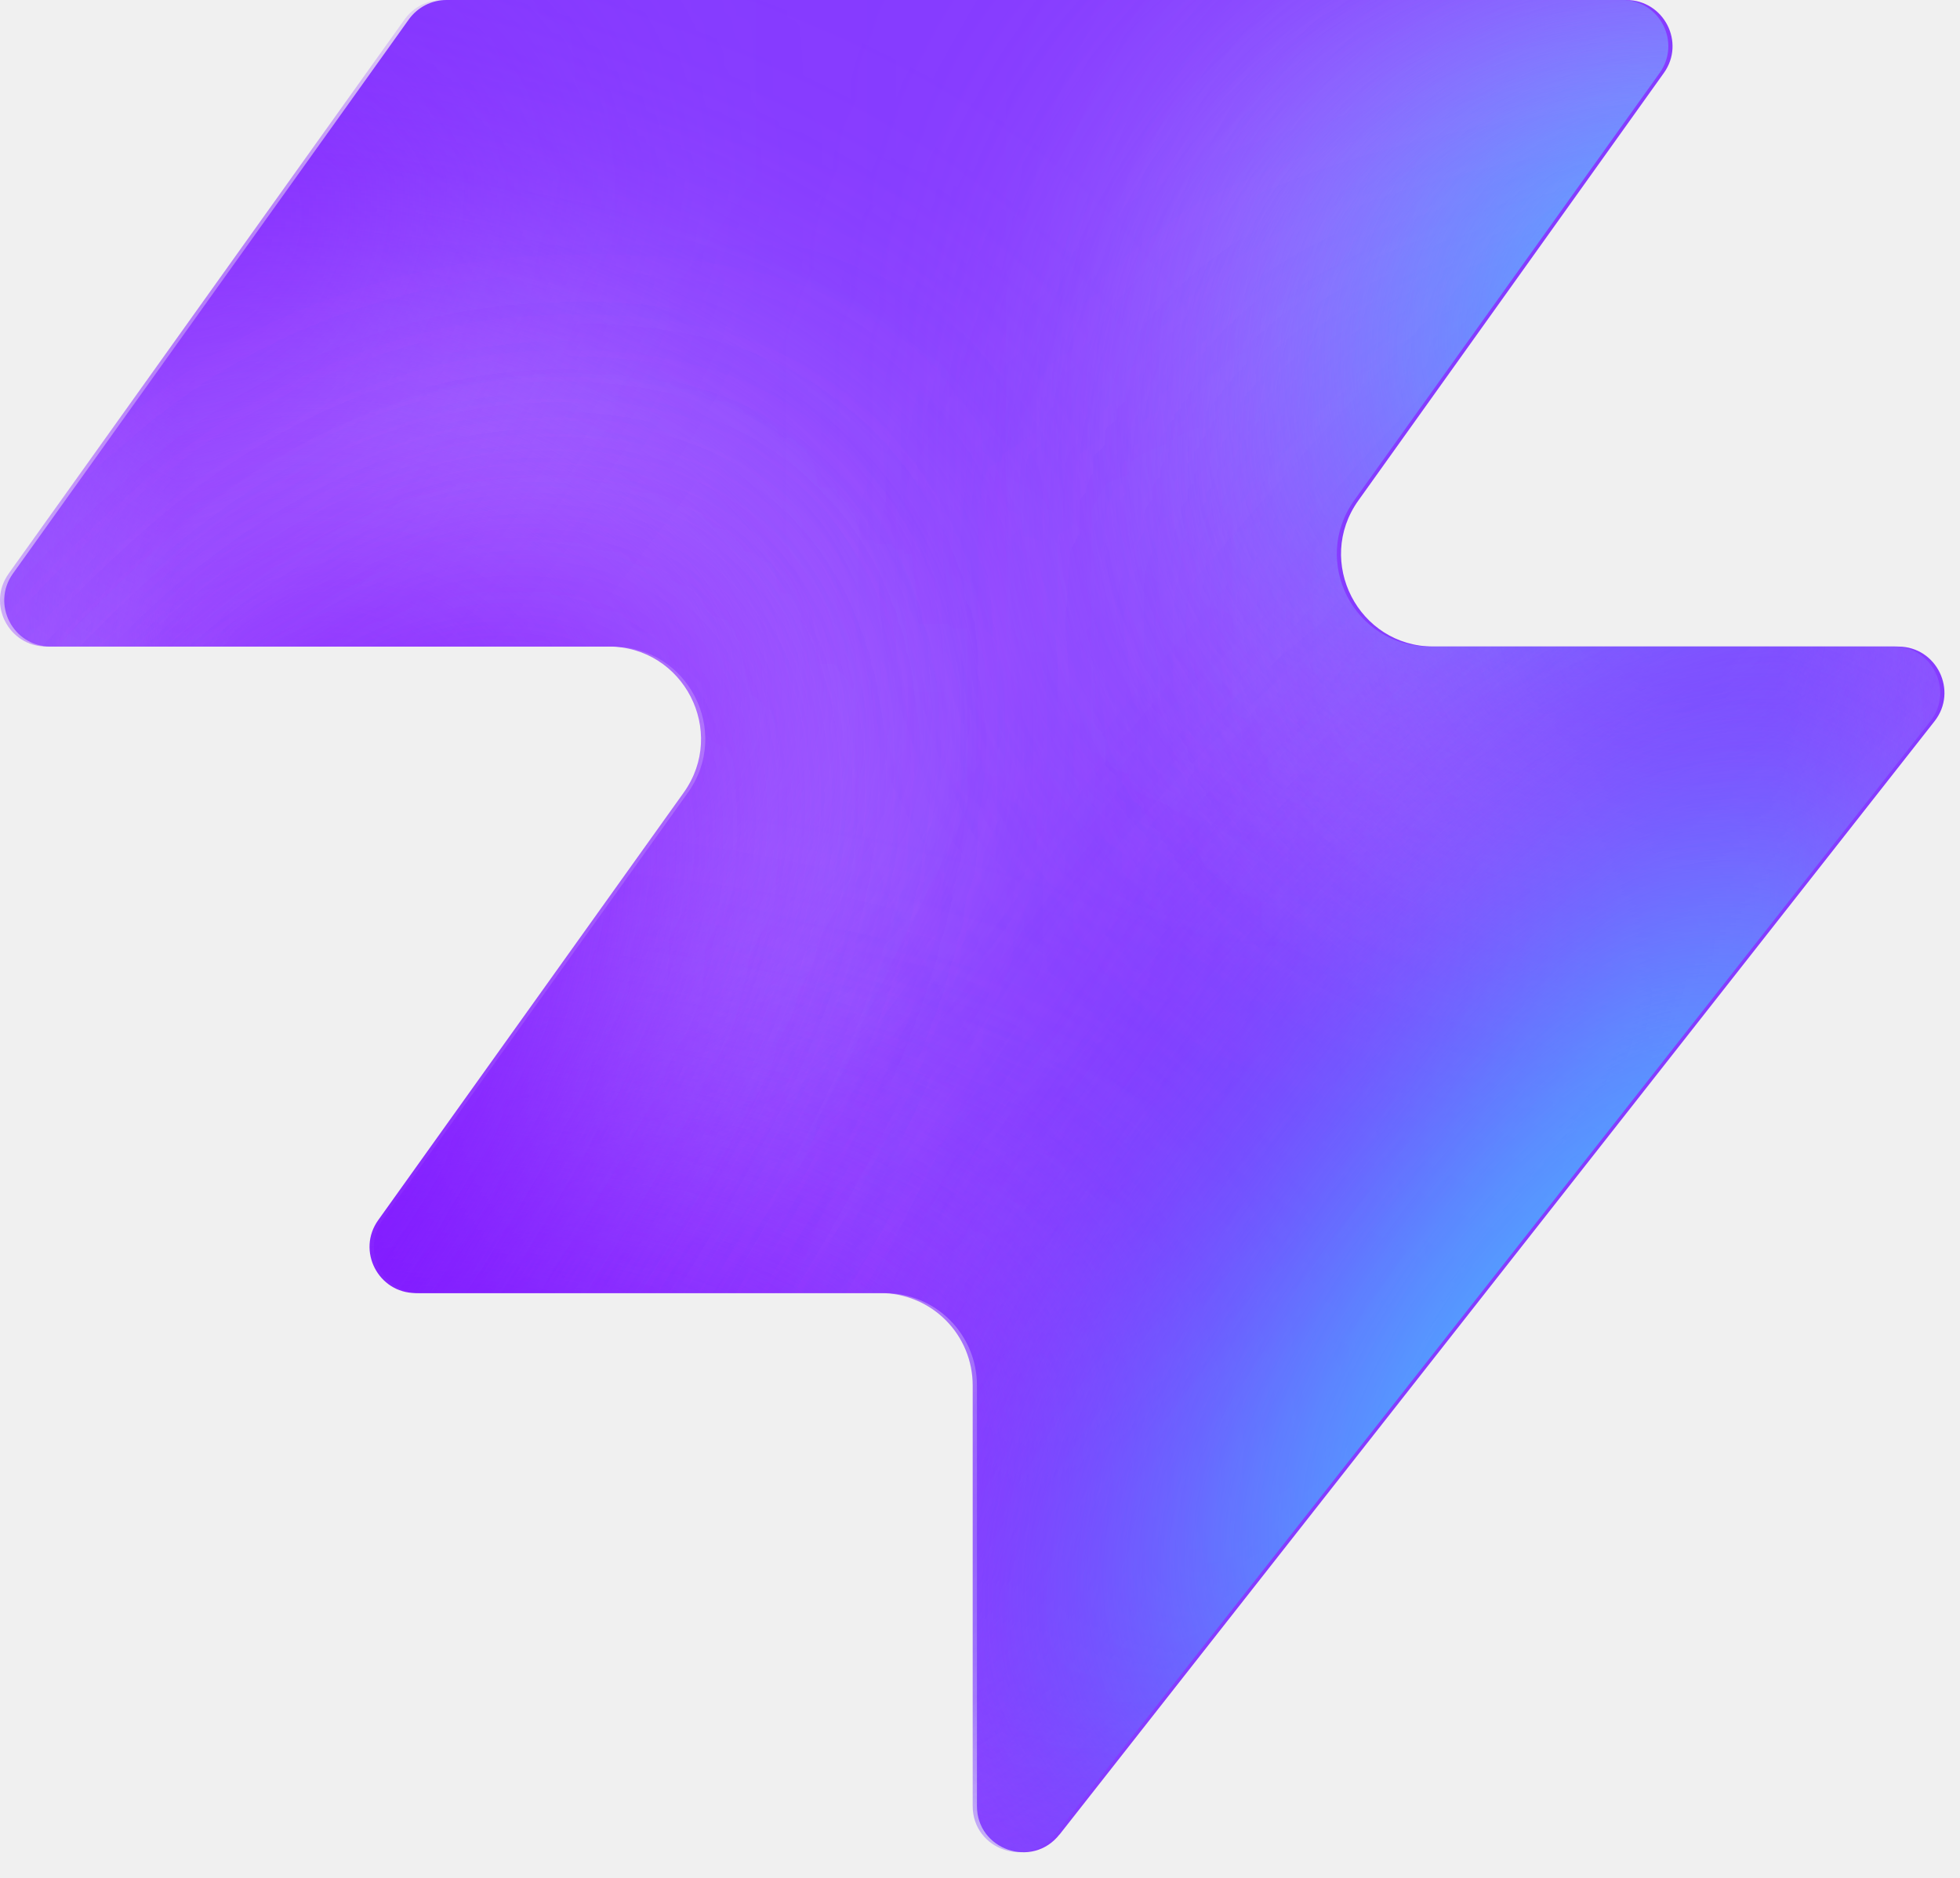
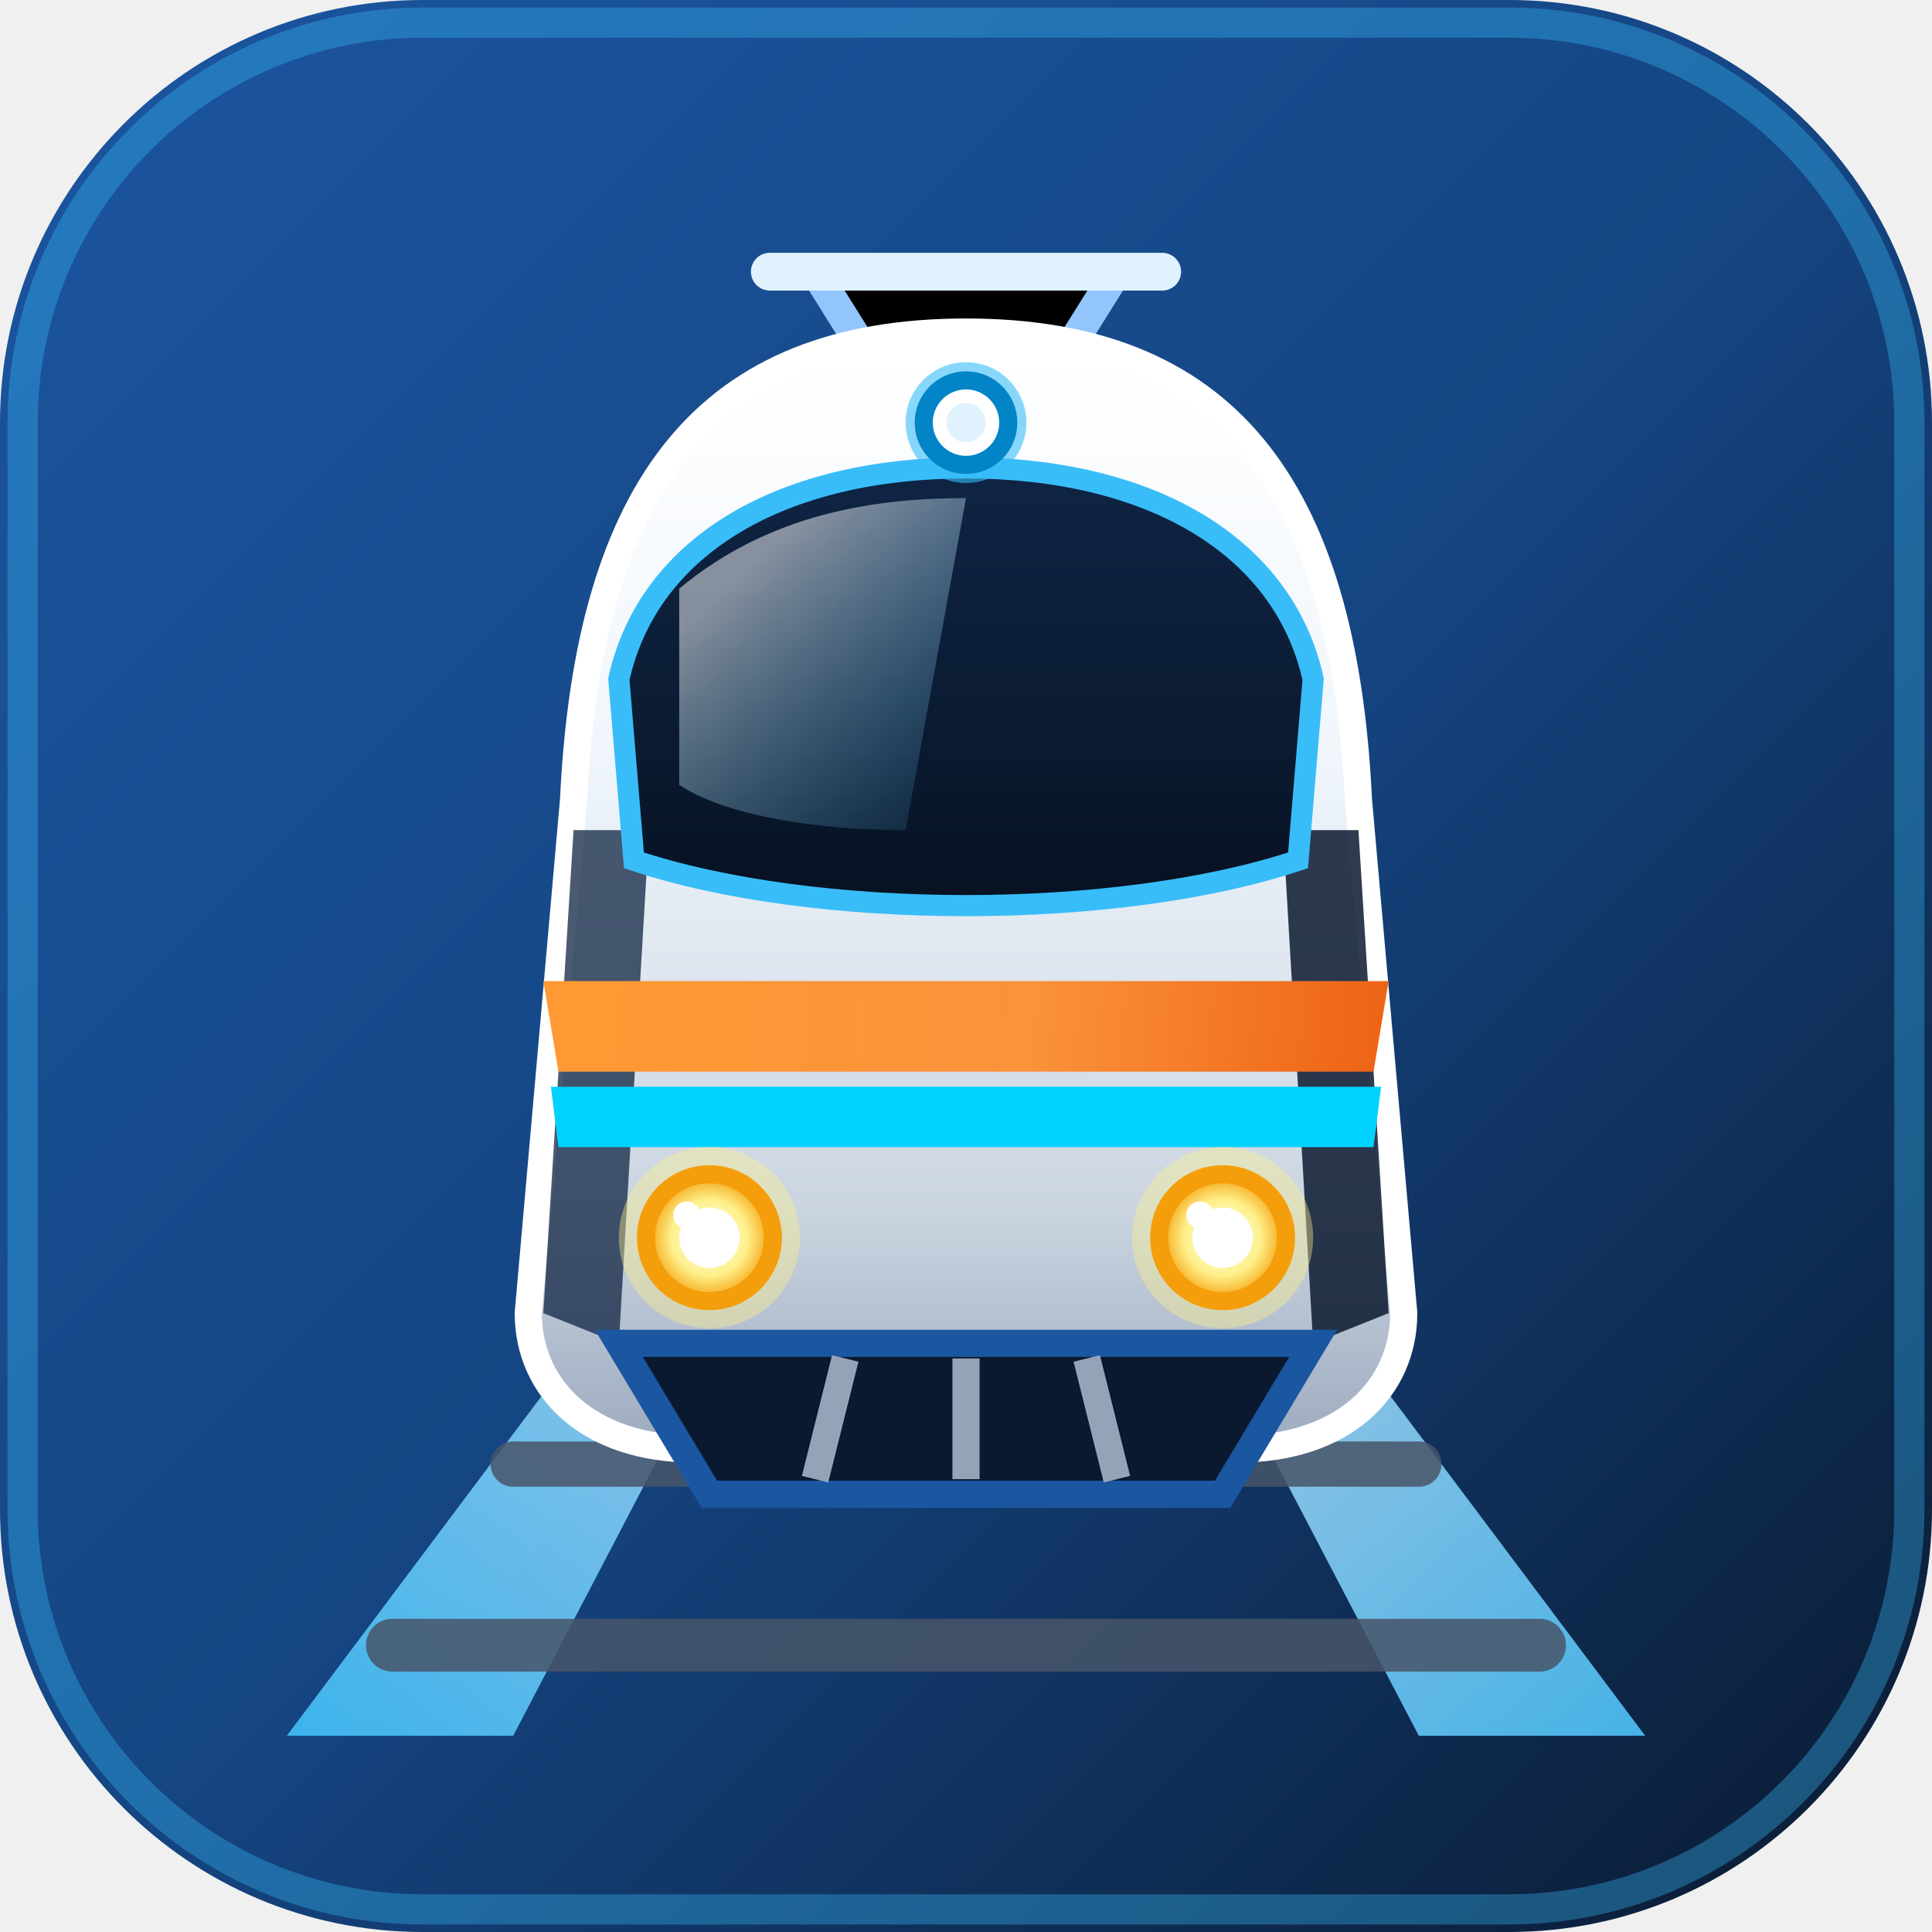
- <svg xmlns="http://www.w3.org/2000/svg" width="48" height="46" fill="none" viewBox="0 0 48 46">
-   <path fill="#863bff" d="M25.946 44.938c-.664.845-2.021.375-2.021-.698V33.937a2.26 2.26 0 0 0-2.262-2.262H10.287c-.92 0-1.456-1.04-.92-1.788l7.48-10.471c1.07-1.497 0-3.578-1.842-3.578H1.237c-.92 0-1.456-1.04-.92-1.788L10.013.474c.214-.297.556-.474.92-.474h28.894c.92 0 1.456 1.04.92 1.788l-7.48 10.471c-1.07 1.498 0 3.579 1.842 3.579h11.377c.943 0 1.473 1.088.89 1.83L25.947 44.94z" style="fill:#863bff;fill:color(display-p3 .525 .23 1);fill-opacity:1" />
-   <mask id="a" width="48" height="46" x="0" y="0" maskUnits="userSpaceOnUse" style="mask-type:alpha">
-     <path fill="#000" d="M25.842 44.938c-.664.844-2.021.375-2.021-.698V33.937a2.26 2.26 0 0 0-2.262-2.262H10.183c-.92 0-1.456-1.04-.92-1.788l7.48-10.471c1.07-1.498 0-3.579-1.842-3.579H1.133c-.92 0-1.456-1.04-.92-1.787L9.91.473c.214-.297.556-.474.92-.474h28.894c.92 0 1.456 1.04.92 1.788l-7.48 10.471c-1.07 1.498 0 3.578 1.842 3.578h11.377c.943 0 1.473 1.088.89 1.832L25.843 44.94z" style="fill:#000;fill-opacity:1" />
-   </mask>
-   <g mask="url(#a)">
-     <g filter="url(#b)">
-       <ellipse cx="5.508" cy="14.704" fill="#ede6ff" rx="5.508" ry="14.704" style="fill:#ede6ff;fill:color(display-p3 .927 .903 1);fill-opacity:1" transform="matrix(.00324 1 1 -.00324 -4.47 31.516)" />
-     </g>
-     <g filter="url(#c)">
-       <ellipse cx="10.399" cy="29.851" fill="#ede6ff" rx="10.399" ry="29.851" style="fill:#ede6ff;fill:color(display-p3 .927 .903 1);fill-opacity:1" transform="matrix(.00324 1 1 -.00324 -39.328 7.883)" />
-     </g>
-     <g filter="url(#d)">
-       <ellipse cx="5.508" cy="30.487" fill="#7e14ff" rx="5.508" ry="30.487" style="fill:#7e14ff;fill:color(display-p3 .492 .077 1);fill-opacity:1" transform="rotate(89.814 -25.913 -14.639)scale(1 -1)" />
-     </g>
-     <g filter="url(#e)">
-       <ellipse cx="5.508" cy="30.599" fill="#7e14ff" rx="5.508" ry="30.599" style="fill:#7e14ff;fill:color(display-p3 .492 .077 1);fill-opacity:1" transform="rotate(89.814 -32.644 -3.334)scale(1 -1)" />
-     </g>
-     <g filter="url(#f)">
-       <ellipse cx="5.508" cy="30.599" fill="#7e14ff" rx="5.508" ry="30.599" style="fill:#7e14ff;fill:color(display-p3 .492 .077 1);fill-opacity:1" transform="matrix(.00324 1 1 -.00324 -34.34 30.47)" />
-     </g>
-     <g filter="url(#g)">
-       <ellipse cx="14.072" cy="22.078" fill="#ede6ff" rx="14.072" ry="22.078" style="fill:#ede6ff;fill:color(display-p3 .927 .903 1);fill-opacity:1" transform="rotate(93.35 24.506 48.493)scale(-1 1)" />
-     </g>
-     <g filter="url(#h)">
-       <ellipse cx="3.47" cy="21.501" fill="#7e14ff" rx="3.47" ry="21.501" style="fill:#7e14ff;fill:color(display-p3 .492 .077 1);fill-opacity:1" transform="rotate(89.009 28.708 47.59)scale(-1 1)" />
-     </g>
-     <g filter="url(#i)">
-       <ellipse cx="3.47" cy="21.501" fill="#7e14ff" rx="3.47" ry="21.501" style="fill:#7e14ff;fill:color(display-p3 .492 .077 1);fill-opacity:1" transform="rotate(89.009 28.708 47.59)scale(-1 1)" />
-     </g>
-     <g filter="url(#j)">
-       <ellipse cx=".387" cy="8.972" fill="#7e14ff" rx="4.407" ry="29.108" style="fill:#7e14ff;fill:color(display-p3 .492 .077 1);fill-opacity:1" transform="rotate(39.51 .387 8.972)" />
-     </g>
-     <g filter="url(#k)">
-       <ellipse cx="47.523" cy="-6.092" fill="#7e14ff" rx="4.407" ry="29.108" style="fill:#7e14ff;fill:color(display-p3 .492 .077 1);fill-opacity:1" transform="rotate(37.892 47.523 -6.092)" />
-     </g>
-     <g filter="url(#l)">
-       <ellipse cx="41.412" cy="6.333" fill="#47bfff" rx="5.971" ry="9.665" style="fill:#47bfff;fill:color(display-p3 .28 .748 1);fill-opacity:1" transform="rotate(37.892 41.412 6.333)" />
-     </g>
-     <g filter="url(#m)">
-       <ellipse cx="-1.879" cy="38.332" fill="#7e14ff" rx="4.407" ry="29.108" style="fill:#7e14ff;fill:color(display-p3 .492 .077 1);fill-opacity:1" transform="rotate(37.892 -1.88 38.332)" />
-     </g>
-     <g filter="url(#n)">
-       <ellipse cx="-1.879" cy="38.332" fill="#7e14ff" rx="4.407" ry="29.108" style="fill:#7e14ff;fill:color(display-p3 .492 .077 1);fill-opacity:1" transform="rotate(37.892 -1.88 38.332)" />
-     </g>
-     <g filter="url(#o)">
-       <ellipse cx="35.651" cy="29.907" fill="#7e14ff" rx="4.407" ry="29.108" style="fill:#7e14ff;fill:color(display-p3 .492 .077 1);fill-opacity:1" transform="rotate(37.892 35.651 29.907)" />
-     </g>
-     <g filter="url(#p)">
-       <ellipse cx="38.418" cy="32.4" fill="#47bfff" rx="5.971" ry="15.297" style="fill:#47bfff;fill:color(display-p3 .28 .748 1);fill-opacity:1" transform="rotate(37.892 38.418 32.4)" />
-     </g>
+ <svg xmlns="http://www.w3.org/2000/svg" viewBox="0 0 128 128" width="128" height="128">
+   <defs>
+     <linearGradient id="bgGrad" x1="0%" y1="0%" x2="100%" y2="100%">
+       <stop offset="0%" stop-color="#1b56a0" />
+       <stop offset="50%" stop-color="#154684" />
+       <stop offset="100%" stop-color="#0a192f" />
+     </linearGradient>
+     <linearGradient id="locoBodyGrad" x1="64" y1="20" x2="64" y2="96" gradientUnits="userSpaceOnUse">
+       <stop offset="0%" stop-color="#ffffff" />
+       <stop offset="35%" stop-color="#f0f6fc" />
+       <stop offset="75%" stop-color="#cbd5e1" />
+       <stop offset="100%" stop-color="#94a3b8" />
+     </linearGradient>
+     <linearGradient id="windshieldGrad" x1="64" y1="30" x2="64" y2="60" gradientUnits="userSpaceOnUse">
+       <stop offset="0%" stop-color="#0f2342" />
+       <stop offset="60%" stop-color="#0a192f" />
+       <stop offset="100%" stop-color="#050e1c" />
+     </linearGradient>
+     <linearGradient id="glareGrad" x1="44" y1="36" x2="60" y2="54" gradientUnits="userSpaceOnUse">
+       <stop offset="0%" stop-color="#ffffff" stop-opacity="0.5" />
+       <stop offset="100%" stop-color="#38bdf8" stop-opacity="0.05" />
+     </linearGradient>
+     <linearGradient id="saffronGrad" x1="35" y1="64" x2="93" y2="70" gradientUnits="userSpaceOnUse">
+       <stop offset="0%" stop-color="#ff9933" />
+       <stop offset="50%" stop-color="#fb923c" />
+       <stop offset="100%" stop-color="#ea580c" />
+     </linearGradient>
+     <radialGradient id="headlightGrad" cx="50%" cy="50%" r="50%">
+       <stop offset="0%" stop-color="#ffffff" />
+       <stop offset="60%" stop-color="#fef08a" />
+       <stop offset="100%" stop-color="#f59e0b" />
+     </radialGradient>
+     <linearGradient id="trackSteelL" x1="16" y1="118" x2="55" y2="70" gradientUnits="userSpaceOnUse">
+       <stop offset="0%" stop-color="#38bdf8" />
+       <stop offset="100%" stop-color="#c7dbf1" />
+     </linearGradient>
+     <linearGradient id="trackSteelR" x1="112" y1="118" x2="73" y2="70" gradientUnits="userSpaceOnUse">
+       <stop offset="0%" stop-color="#38bdf8" />
+       <stop offset="100%" stop-color="#c7dbf1" />
+     </linearGradient>
+   </defs>
+   <rect width="128" height="128" rx="28" fill="url(#bgGrad)" />
+   <rect x="1.5" y="1.5" width="125" height="125" rx="26.5" fill="none" stroke="#38bdf8" stroke-opacity="0.35" stroke-width="2" />
+   <g transform="translate(4, 3)">
+     <path d="M15 112 L48 68 L53 68 L30 112" fill="url(#trackSteelL)" opacity="0.9" />
+     <path d="M105 112 L72 68 L67 68 L90 112" fill="url(#trackSteelR)" opacity="0.9" />
+     <line x1="22" y1="106" x2="98" y2="106" stroke="#475569" stroke-width="3.5" stroke-linecap="round" opacity="0.85" />
+     <line x1="30" y1="94" x2="90" y2="94" stroke="#475569" stroke-width="3" stroke-linecap="round" opacity="0.85" />
+     <line x1="38" y1="82" x2="82" y2="82" stroke="#475569" stroke-width="2.5" stroke-linecap="round" opacity="0.85" />
+     <path d="M50 15 L55 23 L65 23 L70 15" stroke="#93c5fd" stroke-width="2" stroke-linecap="round" />
+     <line x1="47" y1="15" x2="73" y2="15" stroke="#e0f2fe" stroke-width="2.5" stroke-linecap="round" />
+     <path d="M60 19 C43 19 35 29 34 50 L31 84 C31 89 35 93 42 93 L78 93 C85 93 89 89 89 84 L86 50 C85 29 77 19 60 19 Z" fill="url(#locoBodyGrad)" stroke="#ffffff" stroke-width="1.8" />
+     <path d="M34 52 L32 84 L37 86 L39 52 Z" fill="#0f2342" opacity="0.75" />
+     <path d="M86 52 L88 84 L83 86 L81 52 Z" fill="#0a192f" opacity="0.85" />
+     <path d="M37 42 C39 33 48 28 60 28 C72 28 81 33 83 42 L82 54 C76 56 68 57 60 57 C52 57 44 56 38 54 Z" fill="url(#windshieldGrad)" stroke="#38bdf8" stroke-width="1.4" />
+     <path d="M41 36 C47 31 54 30 60 30 L56 52 C50 52 44 51 41 49 Z" fill="url(#glareGrad)" />
+     <path d="M32 62 L88 62 L87 68 L33 68 Z" fill="url(#saffronGrad)" />
+     <path d="M32.5 69 L87.5 69 L87 73 L33 73 Z" fill="#00d2ff" />
+     <path d="M37 86 L83 86 L77 96 L43 96 Z" fill="#0a192f" stroke="#1b56a0" stroke-width="1.8" />
+     <line x1="52" y1="87" x2="50" y2="95" stroke="#94a3b8" stroke-width="1.8" />
+     <line x1="60" y1="87" x2="60" y2="95" stroke="#94a3b8" stroke-width="1.8" />
+     <line x1="68" y1="87" x2="70" y2="95" stroke="#94a3b8" stroke-width="1.8" />
+     <circle cx="43" cy="79" r="6" fill="#fef08a" fill-opacity="0.4" />
+     <circle cx="43" cy="79" r="4.2" fill="url(#headlightGrad)" stroke="#f59e0b" stroke-width="1.2" />
+     <circle cx="43" cy="79" r="2" fill="#ffffff" />
+     <circle cx="41.5" cy="77.5" r="0.9" fill="#ffffff" />
+     <circle cx="77" cy="79" r="6" fill="#fef08a" fill-opacity="0.4" />
+     <circle cx="77" cy="79" r="4.2" fill="url(#headlightGrad)" stroke="#f59e0b" stroke-width="1.2" />
+     <circle cx="77" cy="79" r="2" fill="#ffffff" />
+     <circle cx="75.5" cy="77.5" r="0.9" fill="#ffffff" />
+     <circle cx="60" cy="25" r="4" fill="#38bdf8" fill-opacity="0.6" />
+     <circle cx="60" cy="25" r="2.8" fill="#ffffff" stroke="#0284c7" stroke-width="1.2" />
+     <circle cx="60" cy="25" r="1.3" fill="#e0f2fe" />
  </g>
-   <defs>
-     <filter id="b" width="60.045" height="41.654" x="-19.77" y="16.149" color-interpolation-filters="sRGB" filterUnits="userSpaceOnUse">
-       <feFlood flood-opacity="0" result="BackgroundImageFix" />
-       <feBlend in="SourceGraphic" in2="BackgroundImageFix" result="shape" />
-       <feGaussianBlur result="effect1_foregroundBlur_2002_17158" stdDeviation="7.659" />
-     </filter>
-     <filter id="c" width="90.34" height="51.437" x="-54.613" y="-7.533" color-interpolation-filters="sRGB" filterUnits="userSpaceOnUse">
-       <feFlood flood-opacity="0" result="BackgroundImageFix" />
-       <feBlend in="SourceGraphic" in2="BackgroundImageFix" result="shape" />
-       <feGaussianBlur result="effect1_foregroundBlur_2002_17158" stdDeviation="7.659" />
-     </filter>
-     <filter id="d" width="79.355" height="29.4" x="-49.64" y="2.03" color-interpolation-filters="sRGB" filterUnits="userSpaceOnUse">
-       <feFlood flood-opacity="0" result="BackgroundImageFix" />
-       <feBlend in="SourceGraphic" in2="BackgroundImageFix" result="shape" />
-       <feGaussianBlur result="effect1_foregroundBlur_2002_17158" stdDeviation="4.596" />
-     </filter>
-     <filter id="e" width="79.579" height="29.4" x="-45.045" y="20.029" color-interpolation-filters="sRGB" filterUnits="userSpaceOnUse">
-       <feFlood flood-opacity="0" result="BackgroundImageFix" />
-       <feBlend in="SourceGraphic" in2="BackgroundImageFix" result="shape" />
-       <feGaussianBlur result="effect1_foregroundBlur_2002_17158" stdDeviation="4.596" />
-     </filter>
-     <filter id="f" width="79.579" height="29.4" x="-43.513" y="21.178" color-interpolation-filters="sRGB" filterUnits="userSpaceOnUse">
-       <feFlood flood-opacity="0" result="BackgroundImageFix" />
-       <feBlend in="SourceGraphic" in2="BackgroundImageFix" result="shape" />
-       <feGaussianBlur result="effect1_foregroundBlur_2002_17158" stdDeviation="4.596" />
-     </filter>
-     <filter id="g" width="74.749" height="58.852" x="15.756" y="-17.901" color-interpolation-filters="sRGB" filterUnits="userSpaceOnUse">
-       <feFlood flood-opacity="0" result="BackgroundImageFix" />
-       <feBlend in="SourceGraphic" in2="BackgroundImageFix" result="shape" />
-       <feGaussianBlur result="effect1_foregroundBlur_2002_17158" stdDeviation="7.659" />
-     </filter>
-     <filter id="h" width="61.377" height="25.362" x="23.548" y="2.284" color-interpolation-filters="sRGB" filterUnits="userSpaceOnUse">
-       <feFlood flood-opacity="0" result="BackgroundImageFix" />
-       <feBlend in="SourceGraphic" in2="BackgroundImageFix" result="shape" />
-       <feGaussianBlur result="effect1_foregroundBlur_2002_17158" stdDeviation="4.596" />
-     </filter>
-     <filter id="i" width="61.377" height="25.362" x="23.548" y="2.284" color-interpolation-filters="sRGB" filterUnits="userSpaceOnUse">
-       <feFlood flood-opacity="0" result="BackgroundImageFix" />
-       <feBlend in="SourceGraphic" in2="BackgroundImageFix" result="shape" />
-       <feGaussianBlur result="effect1_foregroundBlur_2002_17158" stdDeviation="4.596" />
-     </filter>
-     <filter id="j" width="56.045" height="63.649" x="-27.636" y="-22.853" color-interpolation-filters="sRGB" filterUnits="userSpaceOnUse">
-       <feFlood flood-opacity="0" result="BackgroundImageFix" />
-       <feBlend in="SourceGraphic" in2="BackgroundImageFix" result="shape" />
-       <feGaussianBlur result="effect1_foregroundBlur_2002_17158" stdDeviation="4.596" />
-     </filter>
-     <filter id="k" width="54.814" height="64.646" x="20.116" y="-38.415" color-interpolation-filters="sRGB" filterUnits="userSpaceOnUse">
-       <feFlood flood-opacity="0" result="BackgroundImageFix" />
-       <feBlend in="SourceGraphic" in2="BackgroundImageFix" result="shape" />
-       <feGaussianBlur result="effect1_foregroundBlur_2002_17158" stdDeviation="4.596" />
-     </filter>
-     <filter id="l" width="33.541" height="35.313" x="24.641" y="-11.323" color-interpolation-filters="sRGB" filterUnits="userSpaceOnUse">
-       <feFlood flood-opacity="0" result="BackgroundImageFix" />
-       <feBlend in="SourceGraphic" in2="BackgroundImageFix" result="shape" />
-       <feGaussianBlur result="effect1_foregroundBlur_2002_17158" stdDeviation="4.596" />
-     </filter>
-     <filter id="m" width="54.814" height="64.646" x="-29.286" y="6.009" color-interpolation-filters="sRGB" filterUnits="userSpaceOnUse">
-       <feFlood flood-opacity="0" result="BackgroundImageFix" />
-       <feBlend in="SourceGraphic" in2="BackgroundImageFix" result="shape" />
-       <feGaussianBlur result="effect1_foregroundBlur_2002_17158" stdDeviation="4.596" />
-     </filter>
-     <filter id="n" width="54.814" height="64.646" x="-29.286" y="6.009" color-interpolation-filters="sRGB" filterUnits="userSpaceOnUse">
-       <feFlood flood-opacity="0" result="BackgroundImageFix" />
-       <feBlend in="SourceGraphic" in2="BackgroundImageFix" result="shape" />
-       <feGaussianBlur result="effect1_foregroundBlur_2002_17158" stdDeviation="4.596" />
-     </filter>
-     <filter id="o" width="54.814" height="64.646" x="8.244" y="-2.416" color-interpolation-filters="sRGB" filterUnits="userSpaceOnUse">
-       <feFlood flood-opacity="0" result="BackgroundImageFix" />
-       <feBlend in="SourceGraphic" in2="BackgroundImageFix" result="shape" />
-       <feGaussianBlur result="effect1_foregroundBlur_2002_17158" stdDeviation="4.596" />
-     </filter>
-     <filter id="p" width="39.409" height="43.623" x="18.713" y="10.588" color-interpolation-filters="sRGB" filterUnits="userSpaceOnUse">
-       <feFlood flood-opacity="0" result="BackgroundImageFix" />
-       <feBlend in="SourceGraphic" in2="BackgroundImageFix" result="shape" />
-       <feGaussianBlur result="effect1_foregroundBlur_2002_17158" stdDeviation="4.596" />
-     </filter>
-   </defs>
</svg>
